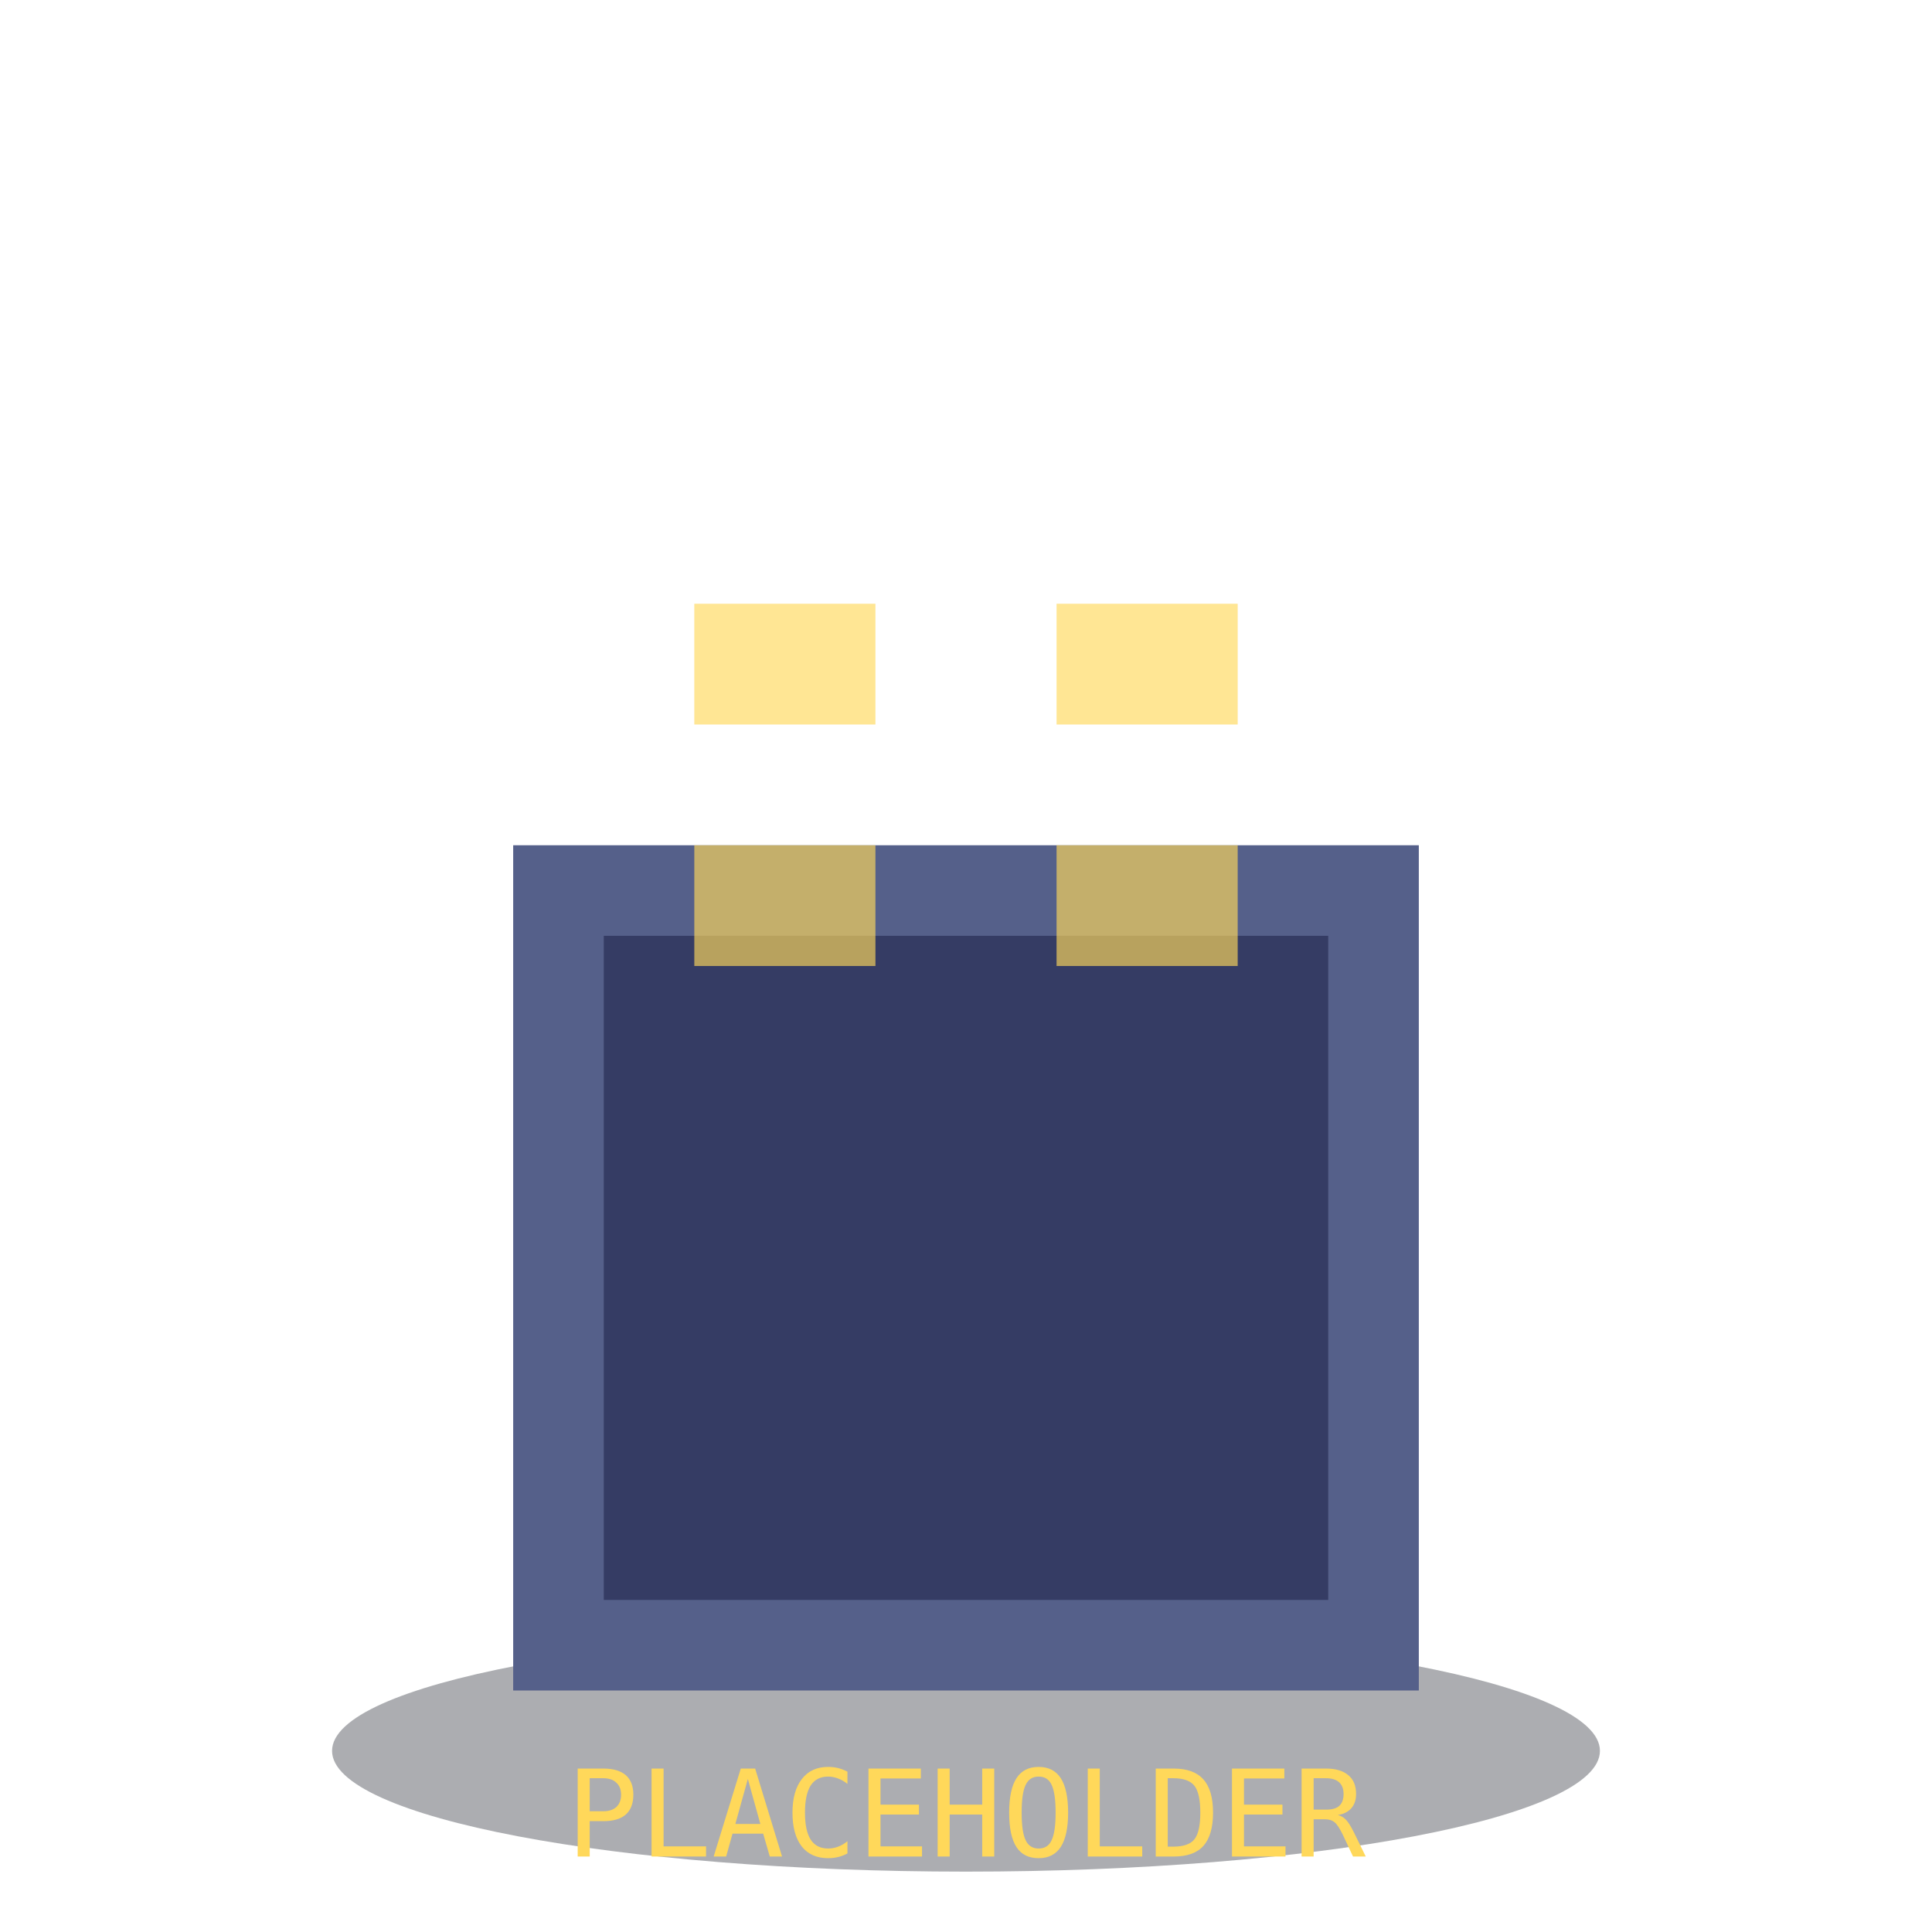
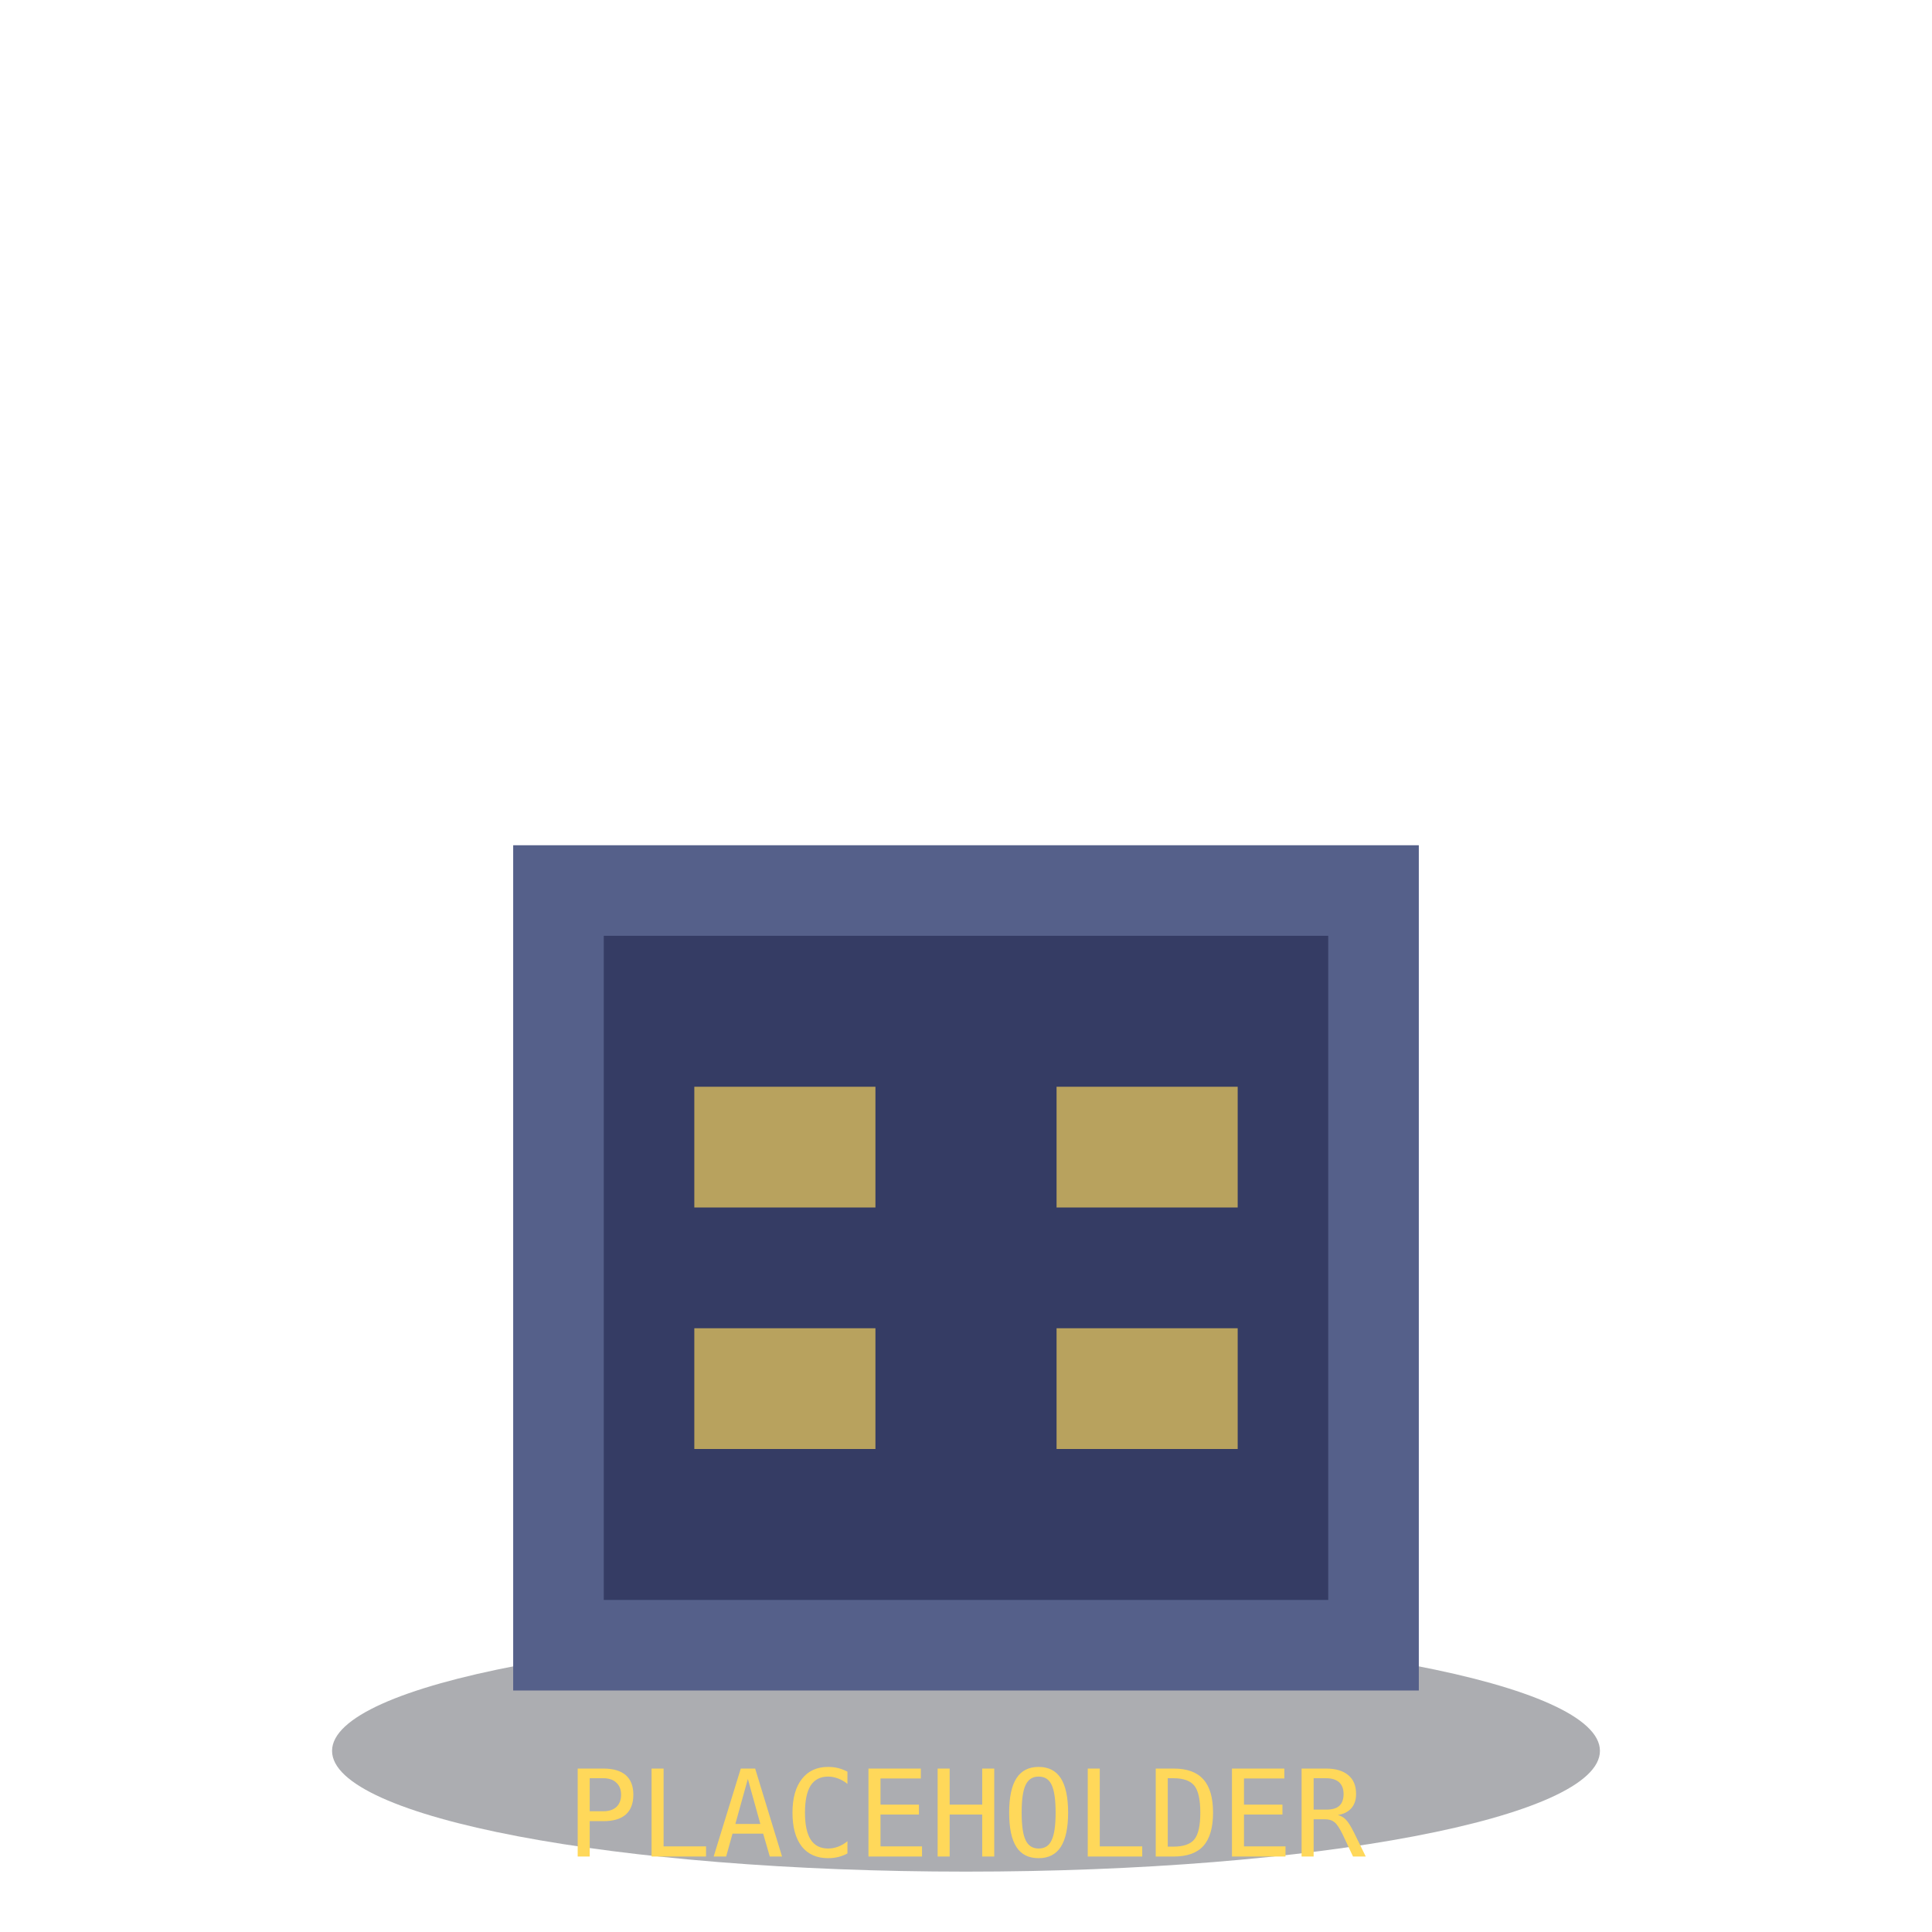
<svg xmlns="http://www.w3.org/2000/svg" width="128" height="128" viewBox="0 0 128 128" role="img" aria-label="VibeGear2 placeholder art">
  <rect width="128" height="128" fill="none" />
  <ellipse cx="64" cy="116" rx="42" ry="8" fill="#10151f" opacity="0.35" />
  <rect x="34" y="56" width="60" height="56" fill="#55608a" />
  <rect x="40" y="62" width="48" height="44" fill="#2e355b" opacity="0.82" />
-   <rect x="46" y="40" width="12" height="8" fill="#ffd85a" opacity="0.65" />
-   <rect x="70" y="40" width="12" height="8" fill="#ffd85a" opacity="0.65" />
-   <rect x="46" y="56" width="12" height="8" fill="#ffd85a" opacity="0.65" />
-   <rect x="70" y="56" width="12" height="8" fill="#ffd85a" opacity="0.65" />
+   <rect x="46" y="72" width="12" height="8" fill="#ffd85a" opacity="0.65" />
+   <rect x="70" y="72" width="12" height="8" fill="#ffd85a" opacity="0.65" />
+   <rect x="46" y="88" width="12" height="8" fill="#ffd85a" opacity="0.65" />
+   <rect x="70" y="88" width="12" height="8" fill="#ffd85a" opacity="0.65" />
  <text x="64" y="123" text-anchor="middle" font-family="monospace" font-size="8" fill="#ffd85a">PLACEHOLDER</text>
</svg>
